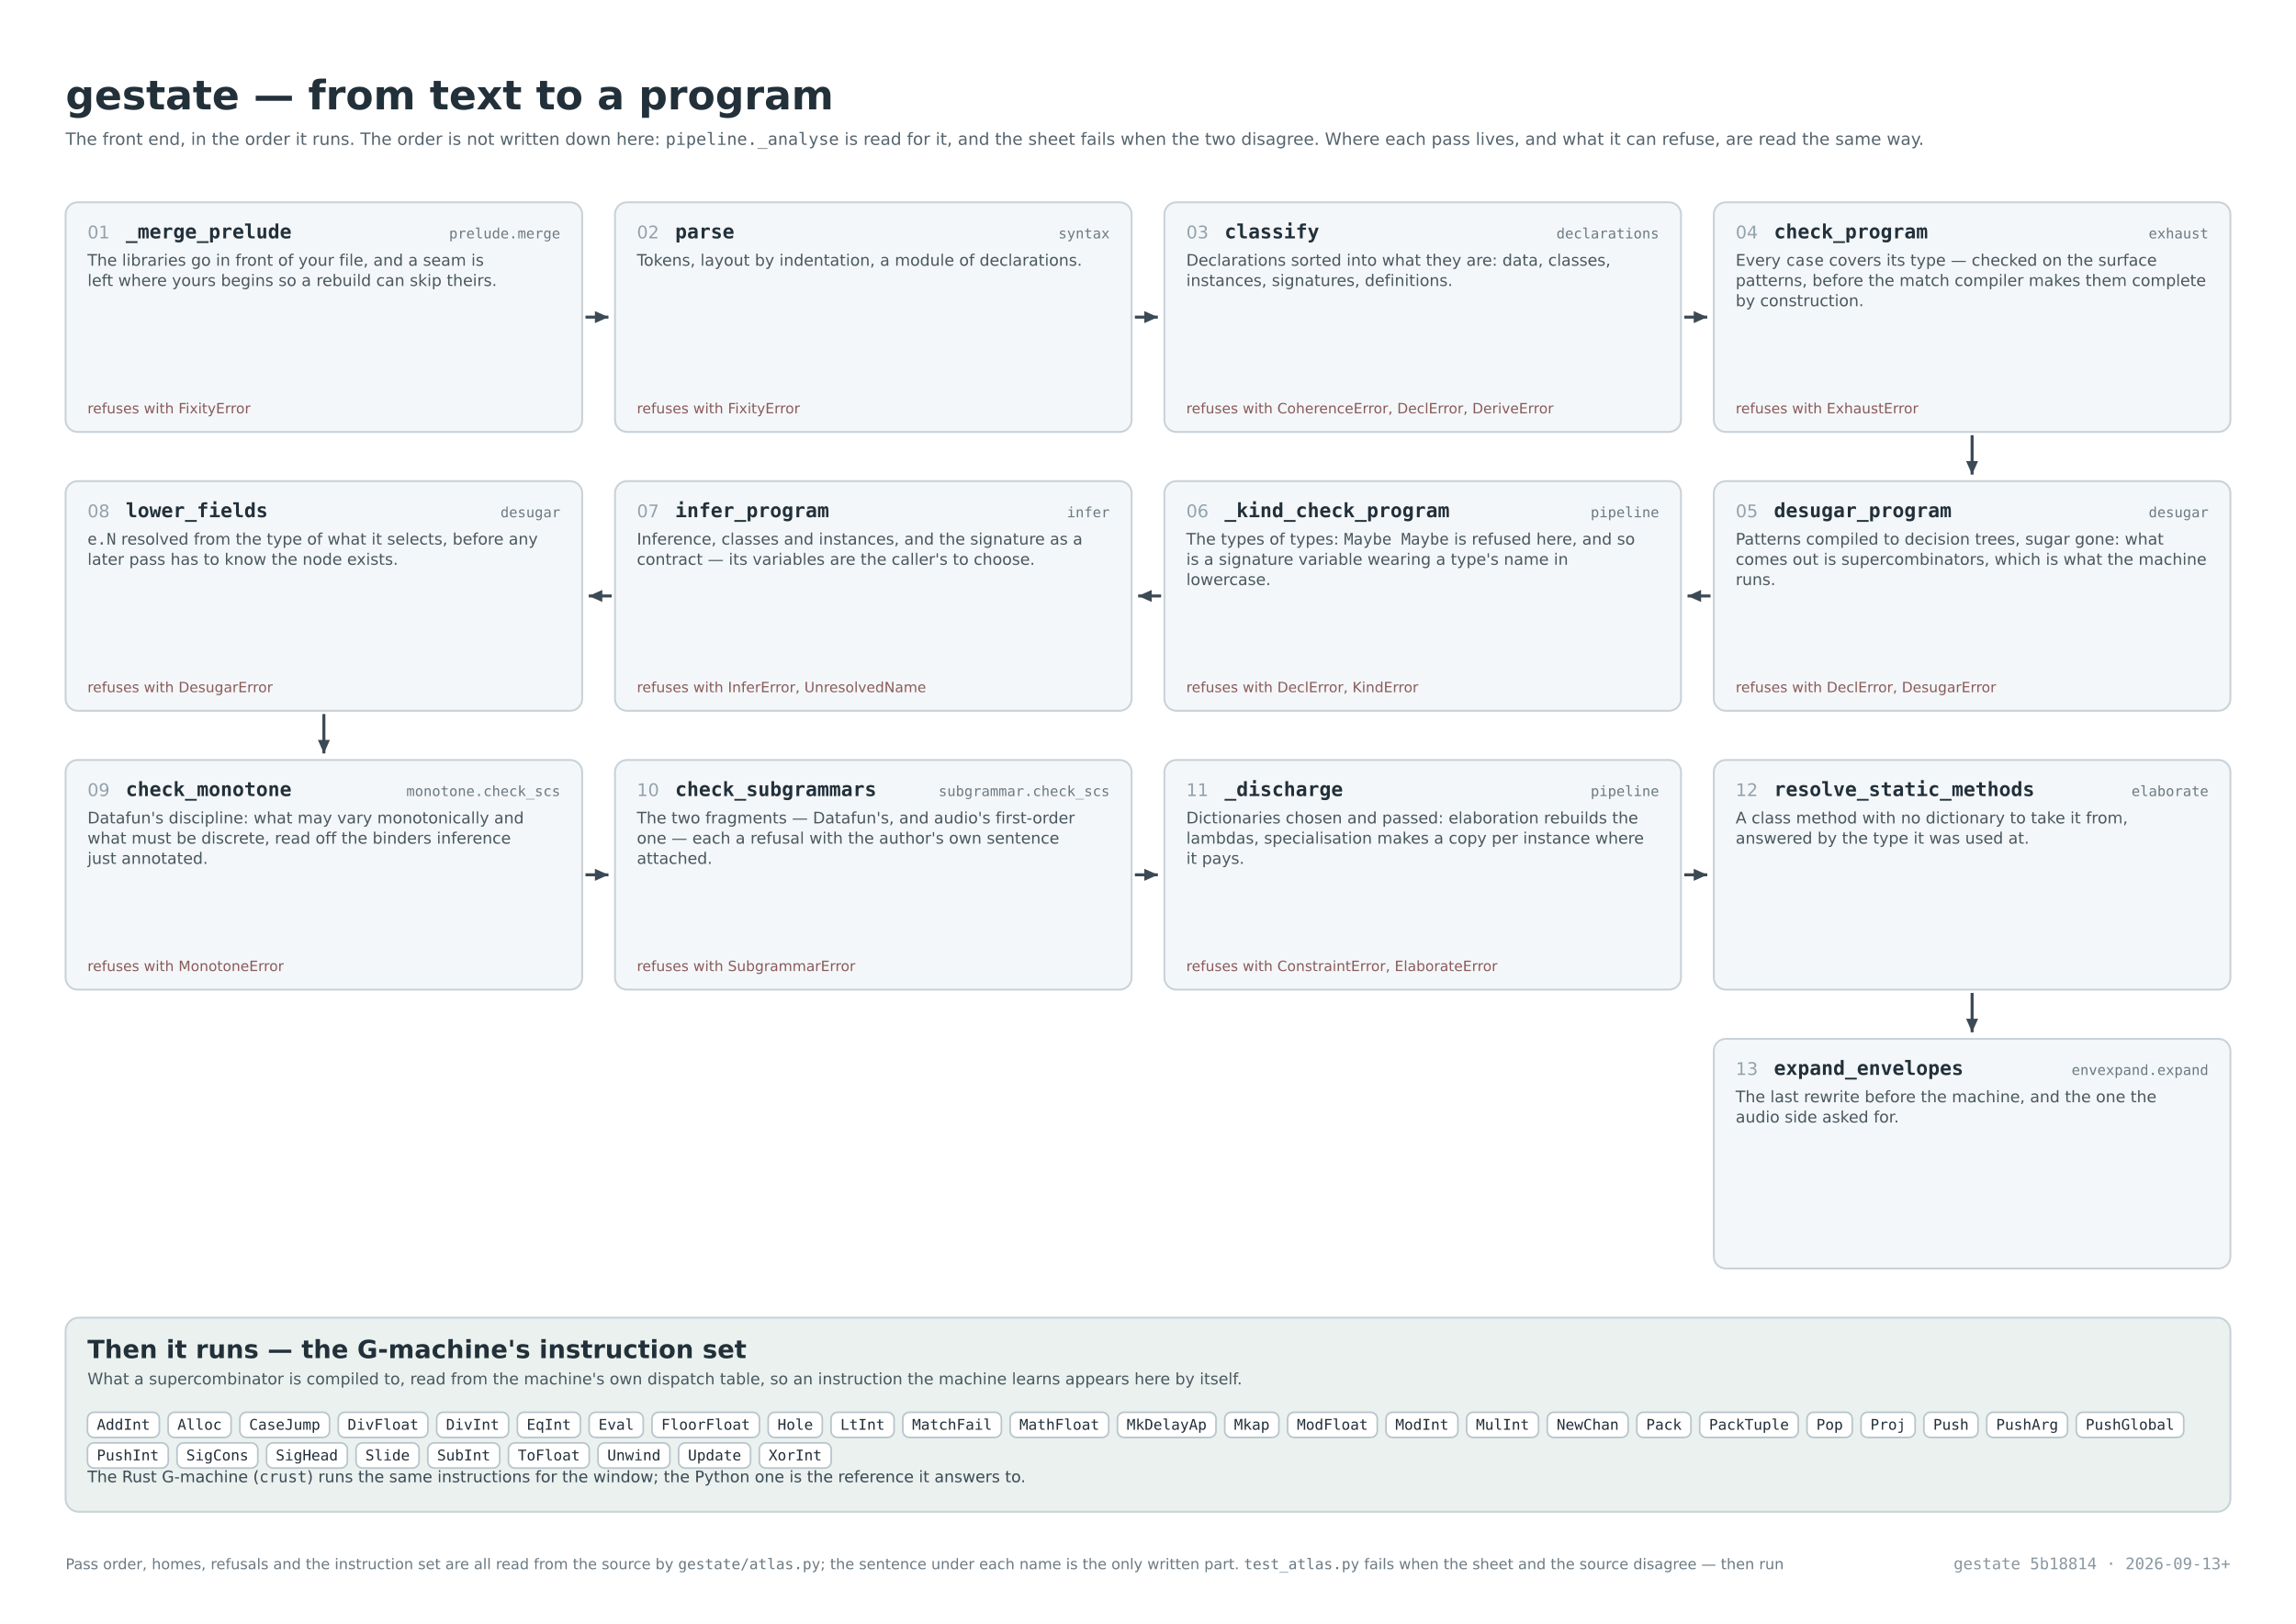
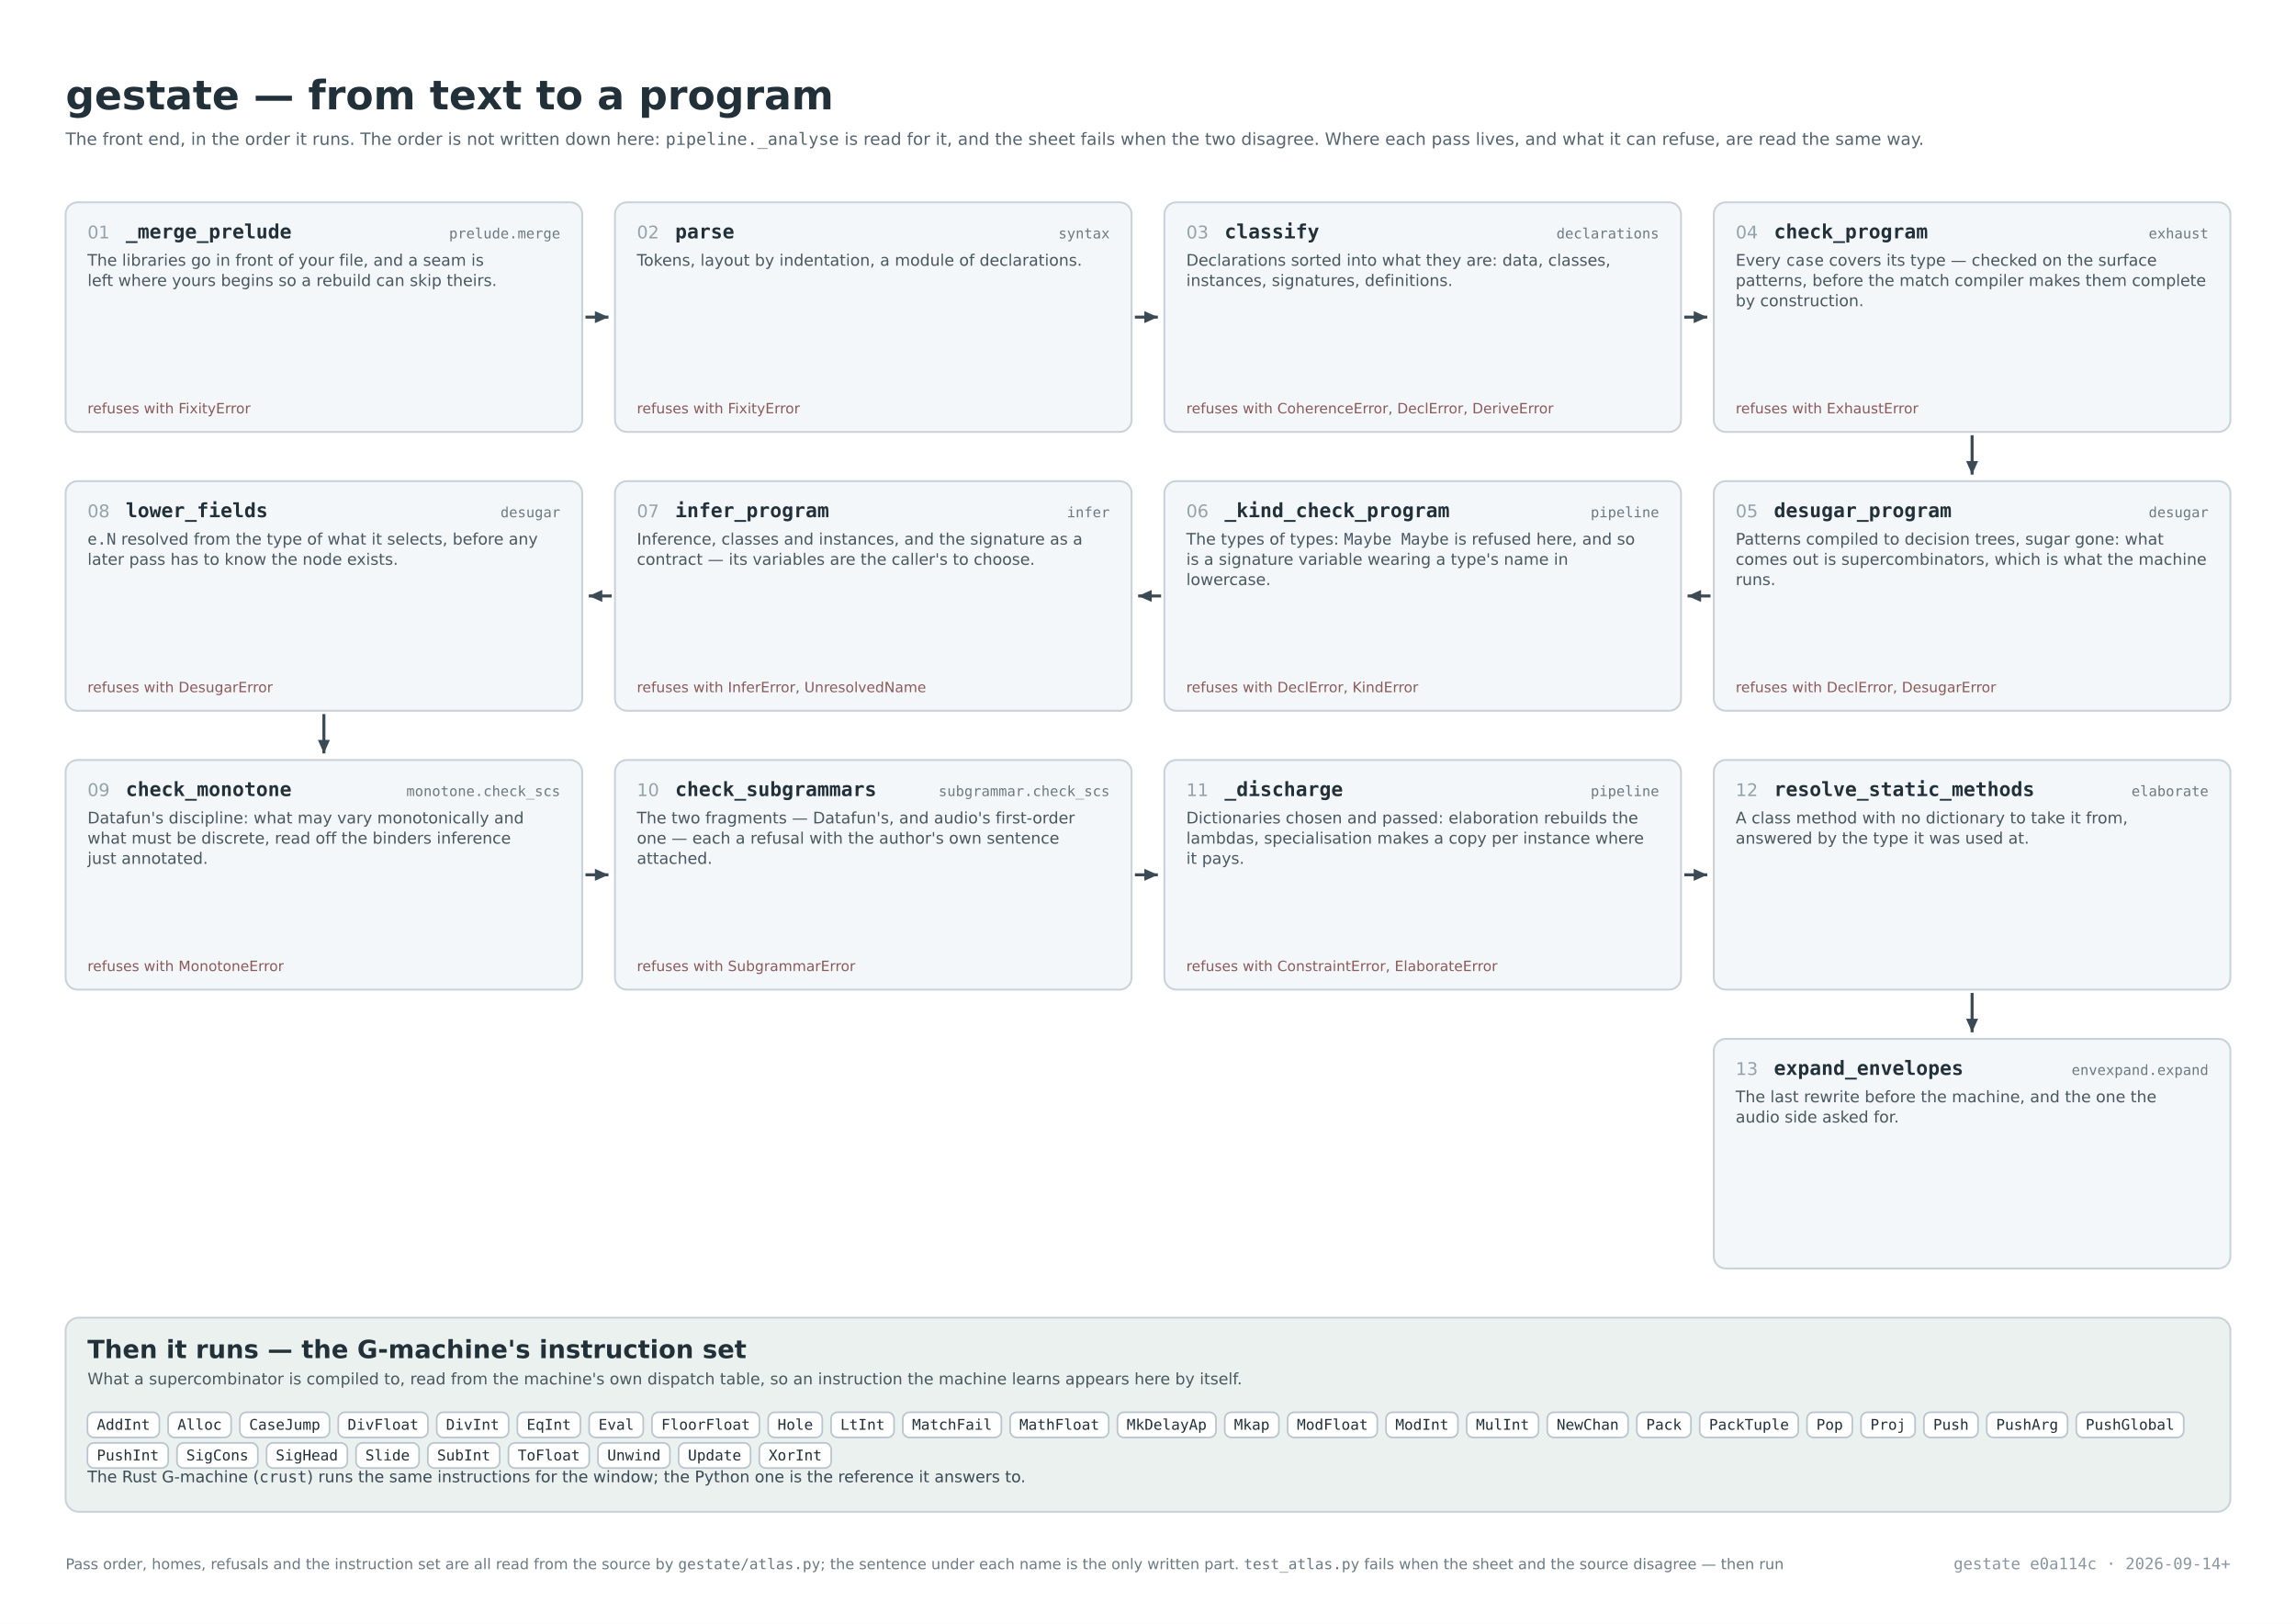
<svg xmlns="http://www.w3.org/2000/svg" width="420mm" height="297mm" viewBox="0 0 420 297">
  <defs>
    <marker id="tip" viewBox="0 0 10 10" refX="9" refY="5" markerWidth="5" markerHeight="5" orient="auto-start-reverse">
      <path d="M 0 1 L 9 5 L 0 9 z" fill="#3b4a55" />
    </marker>
  </defs>
  <style>
  text { font-family: 'DejaVu Sans', Verdana, sans-serif; fill: #22303a; }
  .mono, .chiptext { font-family: 'DejaVu Sans Mono', Consolas, monospace; }
  .title { font-size: 7.4px; font-weight: 700; }
  .subtitle { font-size: 3.1px; fill: #55646e; }
  .foot { font-size: 2.7px; fill: #6b7982; }
  .stamp { font-size: 2.9px; fill: #8a97a0; text-anchor: end; font-family: 'DejaVu Sans Mono', Consolas, monospace; }
  .lane { stroke: #c9d2d8; stroke-width: 0.35; }
  .lanetitle { font-size: 4.6px; font-weight: 700; }
  .step { font-size: 3.6px; font-weight: 700; }
  .stepnum { font-size: 3.2px; fill: #93a2ab; }
  .home { font-size: 2.6px; fill: #6b7982; text-anchor: end; }
  .refuses { font-size: 2.6px; fill: #8a5a5a; }
  .note { font-size: 2.9px; fill: #4a5860; }
  .extra { font-size: 2.9px; fill: #3b4a55; }
  .chip { fill: #ffffff; stroke: #b9c4cc; stroke-width: 0.3; }
  .chiptext { font-size: 2.7px; text-anchor: middle; }
  .edge { stroke: #3b4a55; stroke-width: 0.55; fill: none; }
  .edgetext { font-size: 2.7px; fill: #3b4a55; text-anchor: middle; }
</style>
  <rect x="0" y="0" width="420" height="297" fill="#ffffff" />
  <text class="title" x="12.00" y="20.00">gestate — from text to a program</text>
  <text class="subtitle" x="12.00" y="26.50">The front end, in the order it runs. The order is not written down here: <tspan class="mono">pipeline._analyse</tspan> is read for it, and the sheet fails when the two disagree. Where each pass lives, and what it can refuse, are read the same way.</text>
  <text class="foot" x="12.00" y="287.00">Pass order, homes, refusals and the instruction set are all read from the source by <tspan class="mono">gestate/atlas.py</tspan>; the sentence under each name is the only written part. <tspan class="mono">test_atlas.py</tspan> fails when the sheet and the source disagree — then run</text>
-   <text class="stamp" x="408.00" y="287.00">gestate 5b18814 · 2026-09-13+</text>
+   <text class="stamp" x="408.00" y="287.00">gestate e0a114c · 2026-09-14+</text>
  <rect class="lane" x="12.00" y="37.00" width="94.50" height="42.00" rx="2.2" style="fill:#f4f7f9" />
  <text class="stepnum" x="16.00" y="43.60">01</text>
  <text class="step mono" x="23.00" y="43.60">_merge_prelude</text>
  <text class="home mono" x="102.50" y="43.60">prelude.merge</text>
  <text class="note" x="16.00" y="48.60">The libraries go in front of your file, and a seam is</text>
  <text class="note" x="16.00" y="52.30">left where yours begins so a rebuild can skip theirs.</text>
  <text class="refuses" x="16.00" y="75.60">refuses with FixityError</text>
  <rect class="lane" x="112.50" y="37.00" width="94.50" height="42.00" rx="2.2" style="fill:#f4f7f9" />
  <text class="stepnum" x="116.50" y="43.60">02</text>
  <text class="step mono" x="123.50" y="43.60">parse</text>
  <text class="home mono" x="203.00" y="43.60">syntax</text>
  <text class="note" x="116.50" y="48.60">Tokens, layout by indentation, a module of declarations.</text>
  <text class="refuses" x="116.50" y="75.60">refuses with FixityError</text>
  <rect class="lane" x="213.00" y="37.00" width="94.50" height="42.00" rx="2.2" style="fill:#f4f7f9" />
  <text class="stepnum" x="217.00" y="43.60">03</text>
  <text class="step mono" x="224.00" y="43.60">classify</text>
  <text class="home mono" x="303.50" y="43.60">declarations</text>
  <text class="note" x="217.00" y="48.60">Declarations sorted into what they are: data, classes,</text>
  <text class="note" x="217.00" y="52.30">instances, signatures, definitions.</text>
  <text class="refuses" x="217.00" y="75.60">refuses with CoherenceError, DeclError, DeriveError</text>
  <rect class="lane" x="313.50" y="37.00" width="94.50" height="42.00" rx="2.2" style="fill:#f4f7f9" />
  <text class="stepnum" x="317.50" y="43.60">04</text>
  <text class="step mono" x="324.50" y="43.60">check_program</text>
  <text class="home mono" x="404.00" y="43.60">exhaust</text>
  <text class="note" x="317.50" y="48.60">Every <tspan class="mono">case</tspan> covers its type — checked on the surface</text>
  <text class="note" x="317.50" y="52.30">patterns, before the match compiler makes them complete</text>
  <text class="note" x="317.50" y="56.00">by construction.</text>
  <text class="refuses" x="317.50" y="75.60">refuses with ExhaustError</text>
  <rect class="lane" x="313.50" y="88.00" width="94.50" height="42.00" rx="2.2" style="fill:#f4f7f9" />
  <text class="stepnum" x="317.50" y="94.60">05</text>
  <text class="step mono" x="324.50" y="94.60">desugar_program</text>
  <text class="home mono" x="404.00" y="94.60">desugar</text>
  <text class="note" x="317.50" y="99.60">Patterns compiled to decision trees, sugar gone: what</text>
  <text class="note" x="317.50" y="103.30">comes out is supercombinators, which is what the machine</text>
  <text class="note" x="317.50" y="107.00">runs.</text>
  <text class="refuses" x="317.50" y="126.60">refuses with DeclError, DesugarError</text>
  <rect class="lane" x="213.00" y="88.00" width="94.50" height="42.00" rx="2.2" style="fill:#f4f7f9" />
  <text class="stepnum" x="217.00" y="94.60">06</text>
  <text class="step mono" x="224.00" y="94.60">_kind_check_program</text>
  <text class="home mono" x="303.50" y="94.60">pipeline</text>
  <text class="note" x="217.00" y="99.60">The types of types: <tspan class="mono">Maybe Maybe</tspan> is refused here, and so</text>
  <text class="note" x="217.00" y="103.30">is a signature variable wearing a type's name in</text>
  <text class="note" x="217.00" y="107.00">lowercase.</text>
  <text class="refuses" x="217.00" y="126.60">refuses with DeclError, KindError</text>
  <rect class="lane" x="112.50" y="88.00" width="94.50" height="42.00" rx="2.2" style="fill:#f4f7f9" />
  <text class="stepnum" x="116.50" y="94.60">07</text>
  <text class="step mono" x="123.50" y="94.60">infer_program</text>
  <text class="home mono" x="203.00" y="94.60">infer</text>
  <text class="note" x="116.50" y="99.60">Inference, classes and instances, and the signature as a</text>
  <text class="note" x="116.50" y="103.30">contract — its variables are the caller's to choose.</text>
  <text class="refuses" x="116.50" y="126.60">refuses with InferError, UnresolvedName</text>
  <rect class="lane" x="12.00" y="88.00" width="94.50" height="42.00" rx="2.2" style="fill:#f4f7f9" />
  <text class="stepnum" x="16.00" y="94.60">08</text>
  <text class="step mono" x="23.00" y="94.60">lower_fields</text>
  <text class="home mono" x="102.50" y="94.60">desugar</text>
  <text class="note" x="16.00" y="99.60">
    <tspan class="mono">e.N</tspan> resolved from the type of what it selects, before any</text>
  <text class="note" x="16.00" y="103.30">later pass has to know the node exists.</text>
  <text class="refuses" x="16.00" y="126.60">refuses with DesugarError</text>
  <rect class="lane" x="12.00" y="139.00" width="94.50" height="42.00" rx="2.2" style="fill:#f4f7f9" />
  <text class="stepnum" x="16.00" y="145.60">09</text>
  <text class="step mono" x="23.00" y="145.60">check_monotone</text>
  <text class="home mono" x="102.50" y="145.60">monotone.check_scs</text>
  <text class="note" x="16.00" y="150.60">Datafun's discipline: what may vary monotonically and</text>
  <text class="note" x="16.00" y="154.30">what must be discrete, read off the binders inference</text>
  <text class="note" x="16.00" y="158.00">just annotated.</text>
  <text class="refuses" x="16.00" y="177.60">refuses with MonotoneError</text>
  <rect class="lane" x="112.50" y="139.00" width="94.50" height="42.00" rx="2.2" style="fill:#f4f7f9" />
  <text class="stepnum" x="116.50" y="145.60">10</text>
  <text class="step mono" x="123.50" y="145.60">check_subgrammars</text>
  <text class="home mono" x="203.00" y="145.60">subgrammar.check_scs</text>
  <text class="note" x="116.50" y="150.60">The two fragments — Datafun's, and audio's first-order</text>
  <text class="note" x="116.50" y="154.30">one — each a refusal with the author's own sentence</text>
  <text class="note" x="116.50" y="158.00">attached.</text>
  <text class="refuses" x="116.50" y="177.60">refuses with SubgrammarError</text>
  <rect class="lane" x="213.00" y="139.00" width="94.50" height="42.00" rx="2.2" style="fill:#f4f7f9" />
  <text class="stepnum" x="217.00" y="145.60">11</text>
  <text class="step mono" x="224.00" y="145.60">_discharge</text>
  <text class="home mono" x="303.50" y="145.60">pipeline</text>
  <text class="note" x="217.00" y="150.60">Dictionaries chosen and passed: elaboration rebuilds the</text>
  <text class="note" x="217.00" y="154.30">lambdas, specialisation makes a copy per instance where</text>
  <text class="note" x="217.00" y="158.00">it pays.</text>
  <text class="refuses" x="217.00" y="177.60">refuses with ConstraintError, ElaborateError</text>
  <rect class="lane" x="313.50" y="139.00" width="94.50" height="42.00" rx="2.2" style="fill:#f4f7f9" />
  <text class="stepnum" x="317.50" y="145.60">12</text>
  <text class="step mono" x="324.50" y="145.60">resolve_static_methods</text>
  <text class="home mono" x="404.00" y="145.60">elaborate</text>
  <text class="note" x="317.50" y="150.60">A class method with no dictionary to take it from,</text>
  <text class="note" x="317.50" y="154.30">answered by the type it was used at.</text>
  <rect class="lane" x="313.50" y="190.00" width="94.50" height="42.00" rx="2.2" style="fill:#f4f7f9" />
  <text class="stepnum" x="317.50" y="196.60">13</text>
  <text class="step mono" x="324.50" y="196.60">expand_envelopes</text>
  <text class="home mono" x="404.00" y="196.60">envexpand.expand</text>
  <text class="note" x="317.50" y="201.60">The last rewrite before the machine, and the one the</text>
  <text class="note" x="317.50" y="205.30">audio side asked for.</text>
  <path class="edge" d="M107.10,58.00 L111.30,58.00" marker-end="url(#tip)" />
  <path class="edge" d="M207.60,58.00 L211.80,58.00" marker-end="url(#tip)" />
  <path class="edge" d="M308.10,58.00 L312.30,58.00" marker-end="url(#tip)" />
  <path class="edge" d="M360.75,79.60 L360.75,86.80" marker-end="url(#tip)" />
  <path class="edge" d="M312.90,109.00 L308.70,109.00" marker-end="url(#tip)" />
  <path class="edge" d="M212.40,109.00 L208.20,109.00" marker-end="url(#tip)" />
  <path class="edge" d="M111.90,109.00 L107.70,109.00" marker-end="url(#tip)" />
  <path class="edge" d="M59.25,130.60 L59.25,137.80" marker-end="url(#tip)" />
  <path class="edge" d="M107.10,160.00 L111.30,160.00" marker-end="url(#tip)" />
  <path class="edge" d="M207.60,160.00 L211.80,160.00" marker-end="url(#tip)" />
  <path class="edge" d="M308.10,160.00 L312.30,160.00" marker-end="url(#tip)" />
  <path class="edge" d="M360.75,181.60 L360.75,188.80" marker-end="url(#tip)" />
  <rect class="lane" x="12.00" y="241.00" width="396.00" height="35.50" rx="2.4" style="fill:#eaf1ee" />
  <text class="lanetitle" x="16.00" y="248.40">Then it runs — the G-machine's instruction set</text>
  <text class="note" x="16.00" y="253.20">What a supercombinator is compiled to, read from the machine's own dispatch table, so an instruction the machine learns appears here by itself.</text>
  <rect class="chip" x="16.00" y="258.30" width="13.15" height="4.6" rx="1.2" />
  <text class="chiptext" x="22.58" y="261.50">AddInt</text>
  <rect class="chip" x="30.75" y="258.30" width="11.53" height="4.6" rx="1.2" />
  <text class="chiptext" x="36.52" y="261.50">Alloc</text>
  <rect class="chip" x="43.88" y="258.30" width="16.40" height="4.6" rx="1.2" />
  <text class="chiptext" x="52.08" y="261.50">CaseJump</text>
  <rect class="chip" x="61.88" y="258.30" width="16.40" height="4.6" rx="1.2" />
  <text class="chiptext" x="70.08" y="261.50">DivFloat</text>
  <rect class="chip" x="79.89" y="258.30" width="13.15" height="4.6" rx="1.2" />
  <text class="chiptext" x="86.46" y="261.50">DivInt</text>
  <rect class="chip" x="94.64" y="258.30" width="11.53" height="4.6" rx="1.2" />
  <text class="chiptext" x="100.40" y="261.50">EqInt</text>
  <rect class="chip" x="107.77" y="258.30" width="9.90" height="4.6" rx="1.2" />
  <text class="chiptext" x="112.72" y="261.50">Eval</text>
  <rect class="chip" x="119.27" y="258.30" width="19.65" height="4.6" rx="1.2" />
  <text class="chiptext" x="129.09" y="261.50">FloorFloat</text>
  <rect class="chip" x="140.52" y="258.30" width="9.90" height="4.6" rx="1.2" />
  <text class="chiptext" x="145.47" y="261.50">Hole</text>
  <rect class="chip" x="152.02" y="258.30" width="11.53" height="4.6" rx="1.2" />
  <text class="chiptext" x="157.79" y="261.50">LtInt</text>
  <rect class="chip" x="165.15" y="258.30" width="18.03" height="4.6" rx="1.2" />
  <text class="chiptext" x="174.16" y="261.50">MatchFail</text>
  <rect class="chip" x="184.78" y="258.30" width="18.03" height="4.6" rx="1.2" />
  <text class="chiptext" x="193.79" y="261.50">MathFloat</text>
  <rect class="chip" x="204.41" y="258.30" width="18.03" height="4.6" rx="1.2" />
  <text class="chiptext" x="213.42" y="261.50">MkDelayAp</text>
  <rect class="chip" x="224.04" y="258.30" width="9.90" height="4.6" rx="1.2" />
  <text class="chiptext" x="228.99" y="261.50">Mkap</text>
  <rect class="chip" x="235.54" y="258.30" width="16.40" height="4.6" rx="1.2" />
  <text class="chiptext" x="243.74" y="261.50">ModFloat</text>
  <rect class="chip" x="253.54" y="258.30" width="13.15" height="4.6" rx="1.2" />
  <text class="chiptext" x="260.12" y="261.50">ModInt</text>
  <rect class="chip" x="268.29" y="258.30" width="13.15" height="4.6" rx="1.2" />
  <text class="chiptext" x="274.87" y="261.50">MulInt</text>
  <rect class="chip" x="283.04" y="258.30" width="14.78" height="4.6" rx="1.2" />
  <text class="chiptext" x="290.43" y="261.50">NewChan</text>
  <rect class="chip" x="299.42" y="258.30" width="9.90" height="4.6" rx="1.2" />
  <text class="chiptext" x="304.37" y="261.50">Pack</text>
  <rect class="chip" x="310.92" y="258.30" width="18.03" height="4.6" rx="1.2" />
  <text class="chiptext" x="319.94" y="261.50">PackTuple</text>
  <rect class="chip" x="330.55" y="258.30" width="8.28" height="4.6" rx="1.2" />
  <text class="chiptext" x="334.69" y="261.50">Pop</text>
  <rect class="chip" x="340.43" y="258.30" width="9.90" height="4.6" rx="1.2" />
  <text class="chiptext" x="345.38" y="261.50">Proj</text>
  <rect class="chip" x="351.93" y="258.30" width="9.90" height="4.6" rx="1.2" />
  <text class="chiptext" x="356.88" y="261.50">Push</text>
  <rect class="chip" x="363.43" y="258.30" width="14.78" height="4.6" rx="1.2" />
  <text class="chiptext" x="370.82" y="261.50">PushArg</text>
  <rect class="chip" x="379.81" y="258.30" width="19.65" height="4.6" rx="1.2" />
  <text class="chiptext" x="389.64" y="261.50">PushGlobal</text>
  <rect class="chip" x="16.00" y="263.90" width="14.78" height="4.6" rx="1.2" />
  <text class="chiptext" x="23.39" y="267.10">PushInt</text>
  <rect class="chip" x="32.38" y="263.90" width="14.78" height="4.6" rx="1.2" />
  <text class="chiptext" x="39.77" y="267.10">SigCons</text>
  <rect class="chip" x="48.76" y="263.90" width="14.78" height="4.6" rx="1.2" />
  <text class="chiptext" x="56.14" y="267.10">SigHead</text>
  <rect class="chip" x="65.13" y="263.90" width="11.53" height="4.6" rx="1.2" />
  <text class="chiptext" x="70.90" y="267.10">Slide</text>
  <rect class="chip" x="78.26" y="263.90" width="13.15" height="4.6" rx="1.2" />
  <text class="chiptext" x="84.84" y="267.10">SubInt</text>
  <rect class="chip" x="93.01" y="263.90" width="14.78" height="4.6" rx="1.2" />
  <text class="chiptext" x="100.40" y="267.10">ToFloat</text>
  <rect class="chip" x="109.39" y="263.90" width="13.15" height="4.6" rx="1.2" />
  <text class="chiptext" x="115.97" y="267.10">Unwind</text>
  <rect class="chip" x="124.14" y="263.90" width="13.15" height="4.6" rx="1.2" />
  <text class="chiptext" x="130.72" y="267.10">Update</text>
  <rect class="chip" x="138.90" y="263.90" width="13.15" height="4.6" rx="1.2" />
  <text class="chiptext" x="145.47" y="267.10">XorInt</text>
  <text class="extra" x="16.00" y="271.10">The Rust G-machine (<tspan class="mono">crust</tspan>) runs the same instructions for the window; the Python one is the reference it answers to.</text>
</svg>
